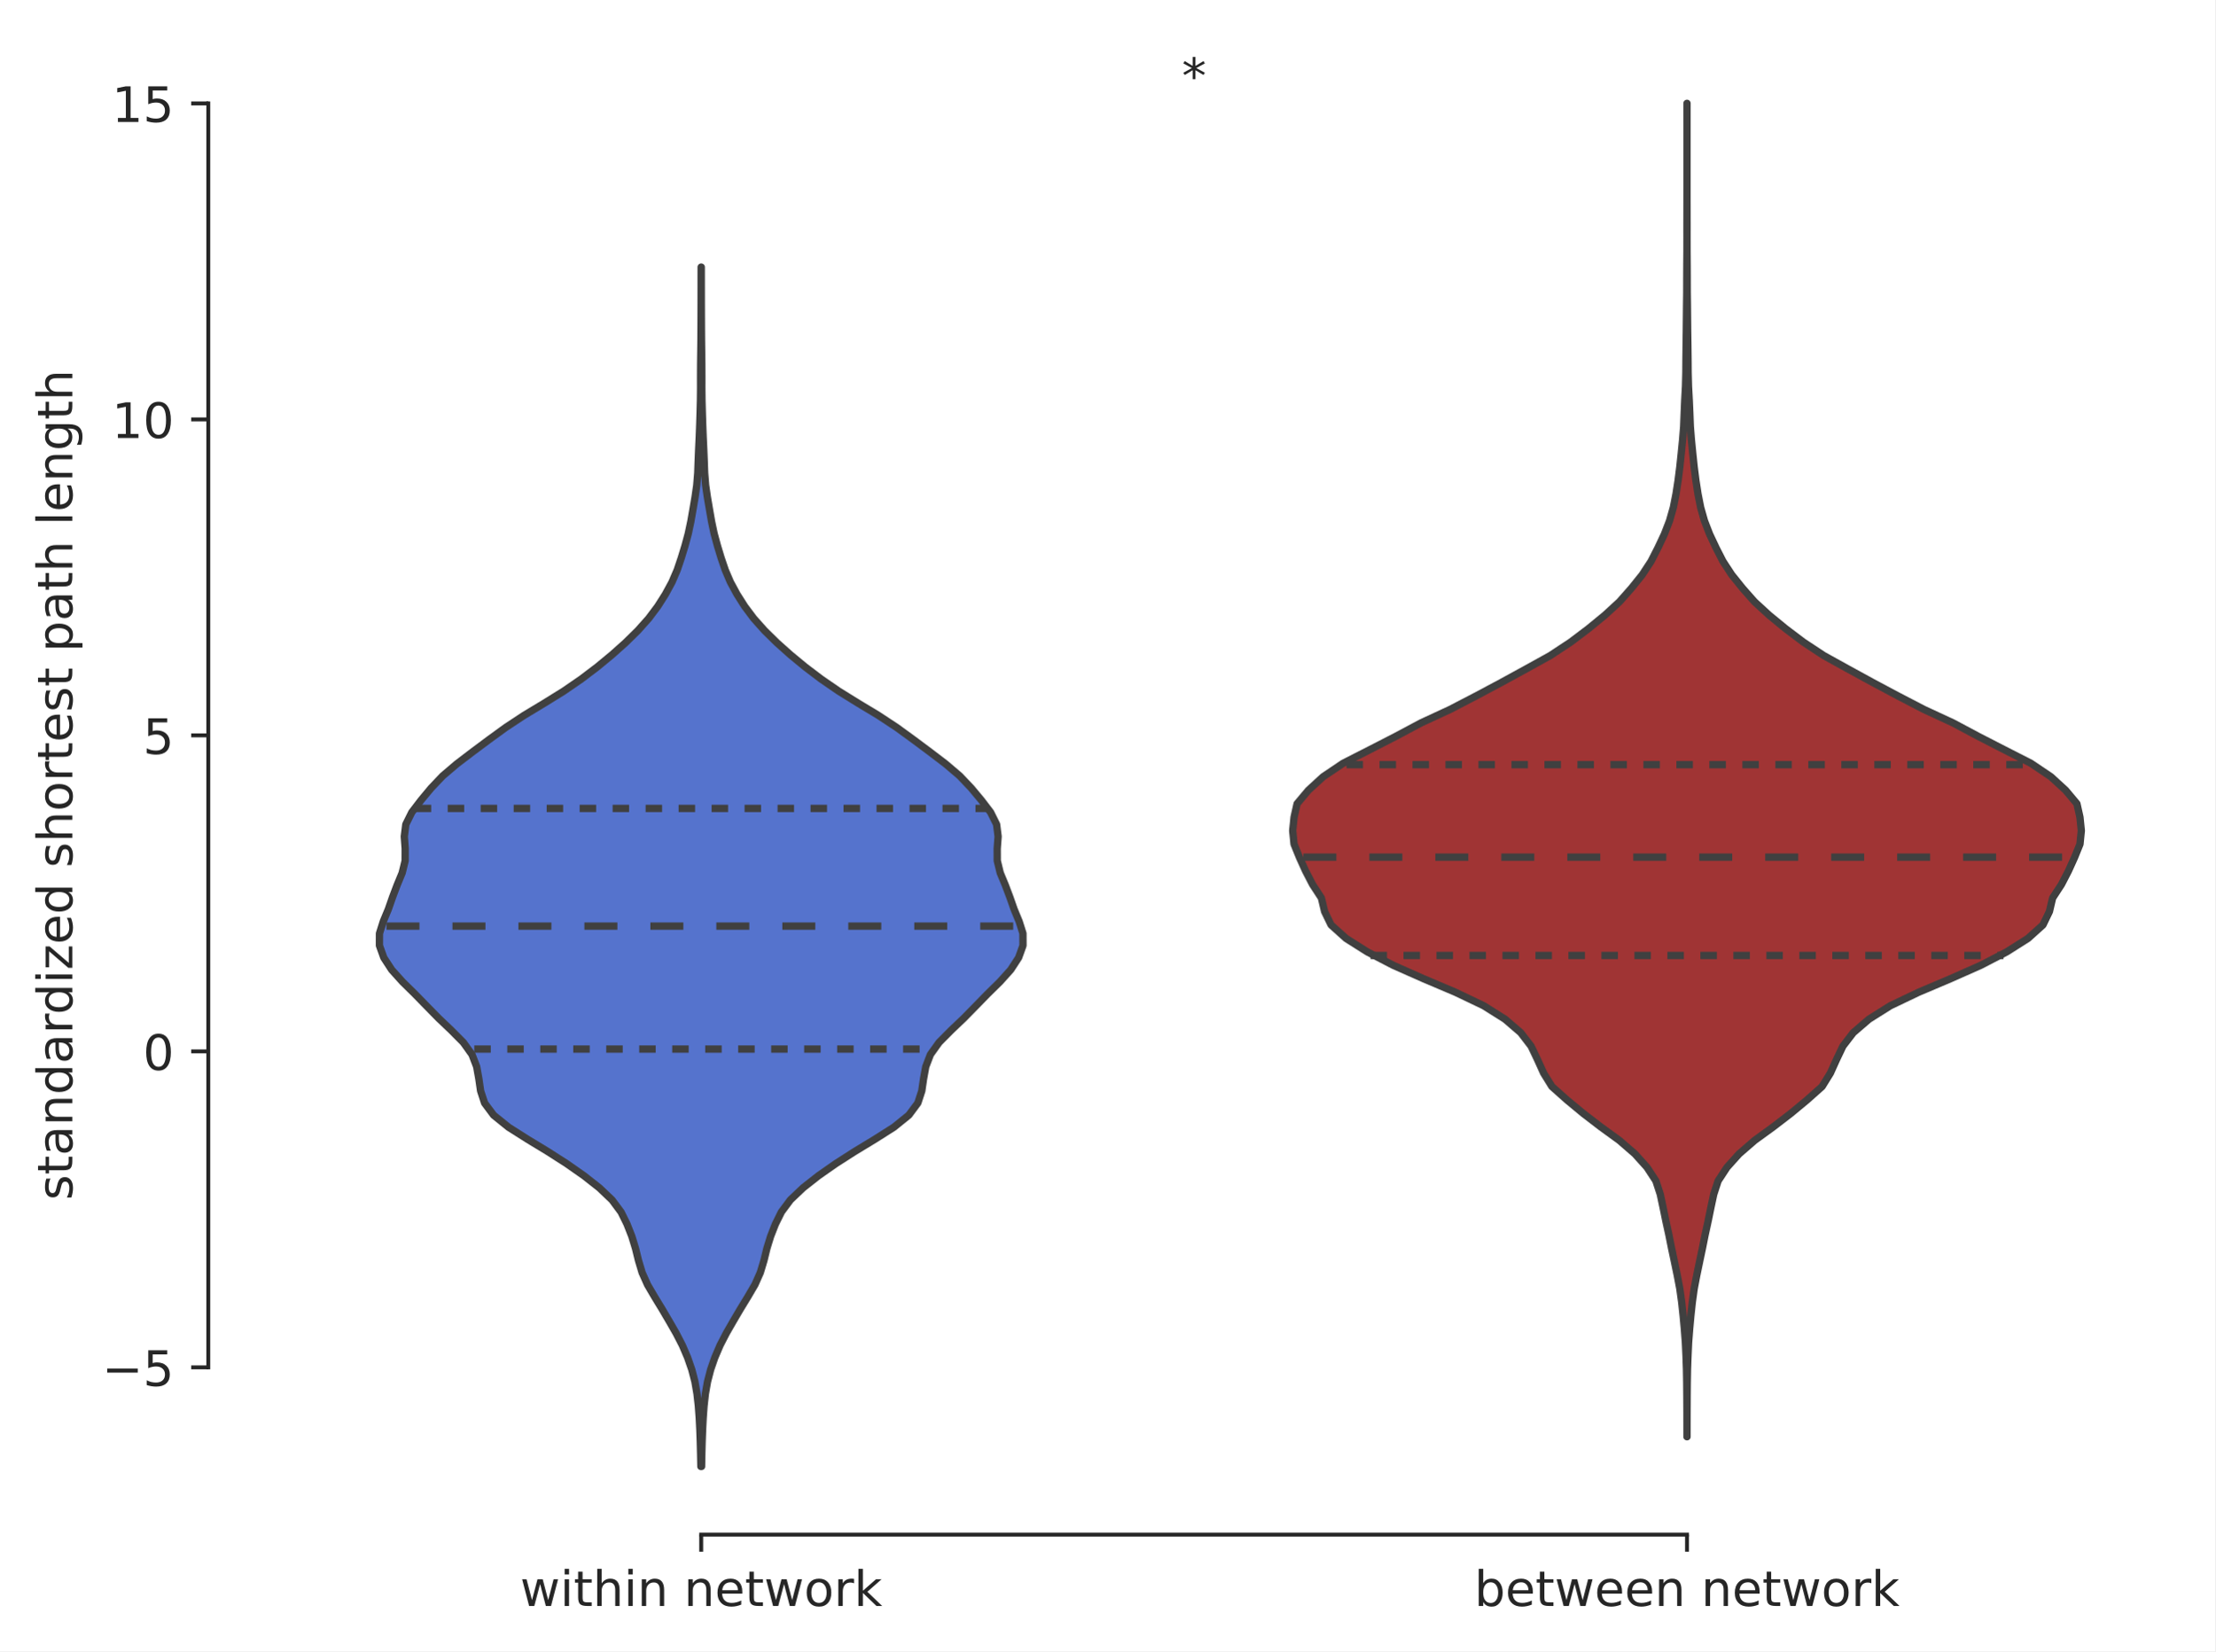
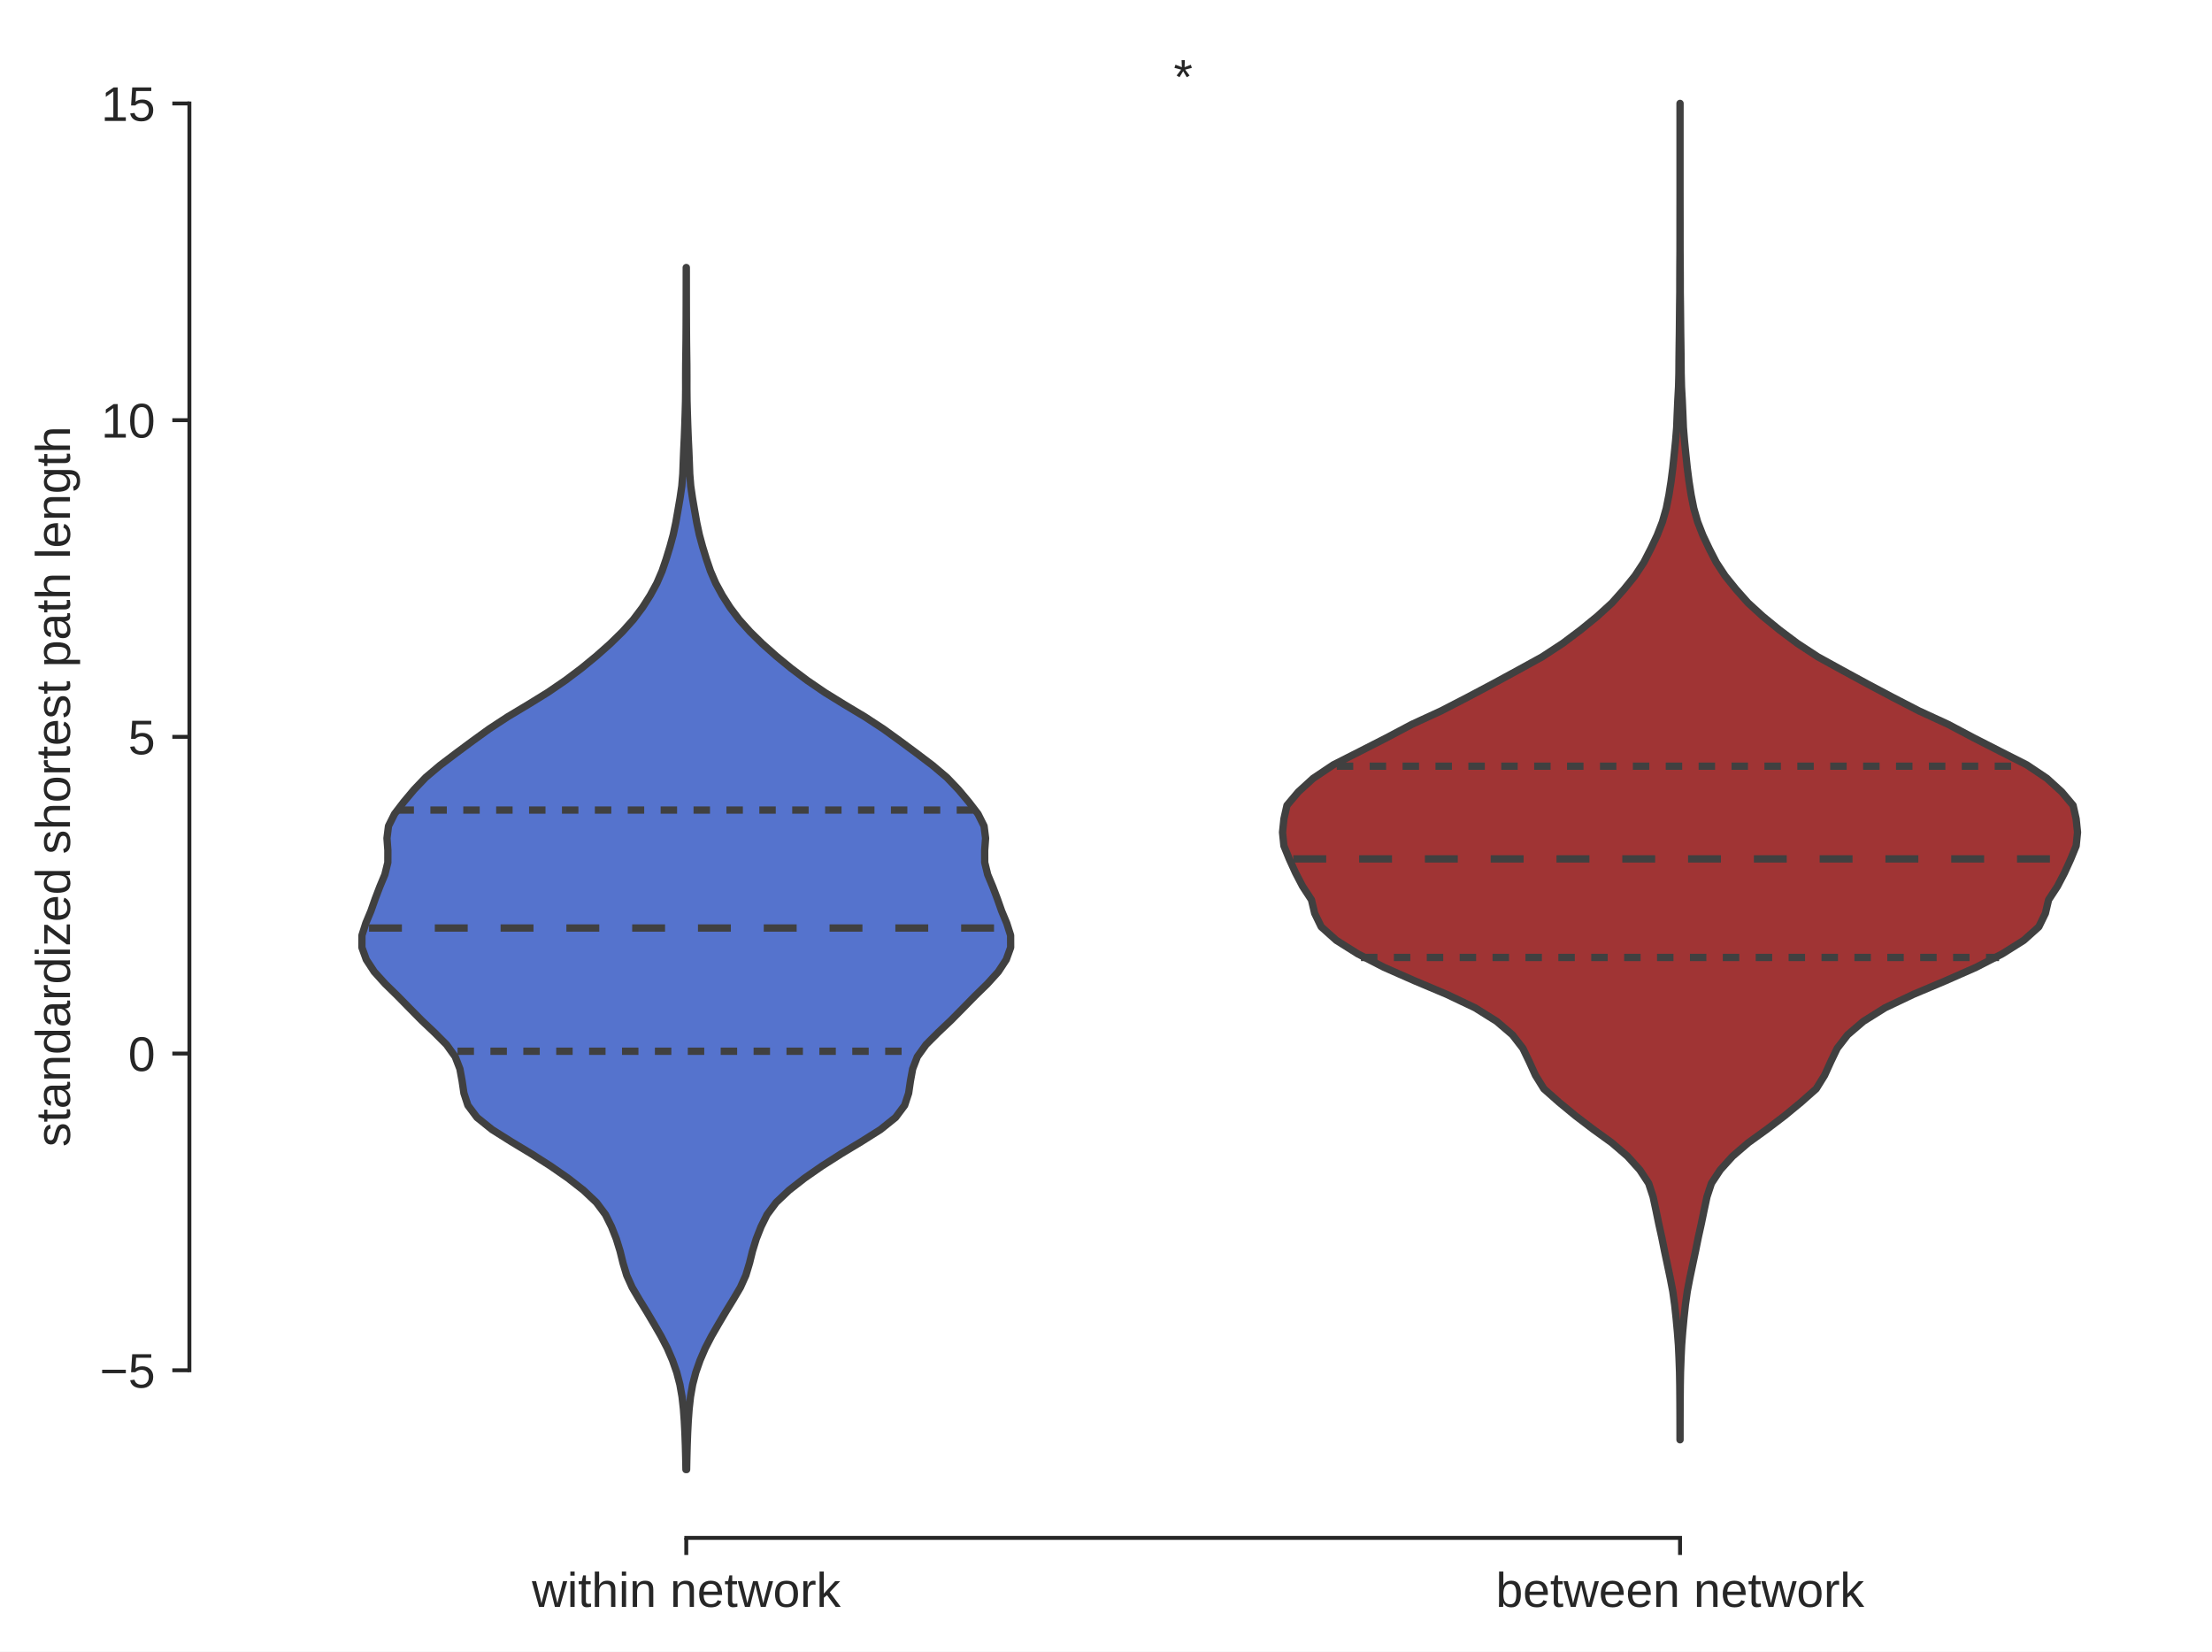
- <svg xmlns="http://www.w3.org/2000/svg" xmlns:xlink="http://www.w3.org/1999/xlink" height="337.998pt" version="1.1" viewBox="0 0 453.27 337.998" width="453.27pt">
+ <svg xmlns="http://www.w3.org/2000/svg" xmlns:xlink="http://www.w3.org/1999/xlink" height="338.905pt" version="1.1" viewBox="0 0 453.902 338.905" width="453.902pt">
  <defs>
    <style type="text/css">*{stroke-linecap:butt;stroke-linejoin:round;}</style>
  </defs>
  <g id="figure_1">
    <g id="patch_1">
-       <path d="M 0 337.998  L 453.27 337.998  L 453.27 0  L 0 0  z " style="fill:#ffffff;" />
+       <path d="M 0 338.905  L 453.902 338.905  L 453.902 0  L 0 0  z " style="fill:#ffffff;" />
    </g>
    <g id="axes_1">
      <g id="patch_2">
-         <path d="M 42.62 314.12  L 446.07 314.12  L 446.07 7.2  L 42.62 7.2  z " style="fill:#ffffff;" />
+         <path d="M 38.864 315.56  L 446.702 315.56  L 446.702 7.2  L 38.864 7.2  z " style="fill:#ffffff;" />
      </g>
      <g id="matplotlib.axis_1">
        <g id="xtick_1">
          <g id="line2d_1">
            <defs>
-               <path d="M 0 0  L 0 3.5  " id="m9a508ed580" style="stroke:#262626;stroke-width:0.8;" />
+               <path d="M 0 0  L 0 3.5  " id="mab8c14c3ce" style="stroke:#262626;stroke-width:0.8;" />
            </defs>
            <g>
-               <use style="fill:#262626;stroke:#262626;stroke-width:0.8;" x="143.483" xlink:href="#m9a508ed580" y="314.12" />
+               <use style="fill:#262626;stroke:#262626;stroke-width:0.8;" x="140.823" xlink:href="#mab8c14c3ce" y="315.56" />
            </g>
          </g>
          <g id="text_1">
-             <text style="fill:#262626;font-family:DejaVu Sans;font-size:10px;font-stretch:normal;font-style:normal;font-weight:normal;text-anchor:middle;" transform="rotate(-0, 143.4828, 328.7184)" x="143.483" y="328.718">within network</text>
+             <text style="fill:#262626;font-family:Arial;font-size:10px;font-stretch:normal;font-style:normal;font-weight:normal;text-anchor:middle;" transform="rotate(-0, 140.8234, 329.7178)" x="140.823" y="329.718">within network</text>
          </g>
        </g>
        <g id="xtick_2">
          <g id="line2d_2">
            <g>
-               <use style="fill:#262626;stroke:#262626;stroke-width:0.8;" x="345.208" xlink:href="#m9a508ed580" y="314.12" />
+               <use style="fill:#262626;stroke:#262626;stroke-width:0.8;" x="344.742" xlink:href="#mab8c14c3ce" y="315.56" />
            </g>
          </g>
          <g id="text_2">
-             <text style="fill:#262626;font-family:DejaVu Sans;font-size:10px;font-stretch:normal;font-style:normal;font-weight:normal;text-anchor:middle;" transform="rotate(-0, 345.2078, 328.7184)" x="345.208" y="328.718">between network</text>
+             <text style="fill:#262626;font-family:Arial;font-size:10px;font-stretch:normal;font-style:normal;font-weight:normal;text-anchor:middle;" transform="rotate(-0, 344.7422, 329.7178)" x="344.742" y="329.718">between network</text>
          </g>
        </g>
      </g>
      <g id="matplotlib.axis_2">
        <g id="ytick_1">
          <g id="line2d_3">
            <defs>
-               <path d="M 0 0  L -3.5 0  " id="md15465fdd8" style="stroke:#262626;stroke-width:0.8;" />
+               <path d="M 0 0  L -3.5 0  " id="m5ec5b11cb0" style="stroke:#262626;stroke-width:0.8;" />
            </defs>
            <g>
-               <use style="fill:#262626;stroke:#262626;stroke-width:0.8;" x="42.62" xlink:href="#md15465fdd8" y="279.883" />
+               <use style="fill:#262626;stroke:#262626;stroke-width:0.8;" x="38.864" xlink:href="#m5ec5b11cb0" y="281.162" />
            </g>
          </g>
          <g id="text_3">
-             <text style="fill:#262626;font-family:DejaVu Sans;font-size:10px;font-stretch:normal;font-style:normal;font-weight:normal;text-anchor:end;" transform="rotate(-0, 35.62031, 283.682)" x="35.62" y="283.682">−5</text>
+             <text style="fill:#262626;font-family:Arial;font-size:10px;font-stretch:normal;font-style:normal;font-weight:normal;text-anchor:end;" transform="rotate(-0, 31.86406, 284.7411)" x="31.864" y="284.741">−5</text>
          </g>
        </g>
        <g id="ytick_2">
          <g id="line2d_4">
            <g>
-               <use style="fill:#262626;stroke:#262626;stroke-width:0.8;" x="42.62" xlink:href="#md15465fdd8" y="215.203" />
+               <use style="fill:#262626;stroke:#262626;stroke-width:0.8;" x="38.864" xlink:href="#m5ec5b11cb0" y="216.179" />
            </g>
          </g>
          <g id="text_4">
-             <text style="fill:#262626;font-family:DejaVu Sans;font-size:10px;font-stretch:normal;font-style:normal;font-weight:normal;text-anchor:end;" transform="rotate(-0, 35.62031, 219.0026)" x="35.62" y="219.003">0</text>
+             <text style="fill:#262626;font-family:Arial;font-size:10px;font-stretch:normal;font-style:normal;font-weight:normal;text-anchor:end;" transform="rotate(-0, 31.86406, 219.7582)" x="31.864" y="219.758">0</text>
          </g>
        </g>
        <g id="ytick_3">
          <g id="line2d_5">
            <g>
-               <use style="fill:#262626;stroke:#262626;stroke-width:0.8;" x="42.62" xlink:href="#md15465fdd8" y="150.524" />
+               <use style="fill:#262626;stroke:#262626;stroke-width:0.8;" x="38.864" xlink:href="#m5ec5b11cb0" y="151.196" />
            </g>
          </g>
          <g id="text_5">
-             <text style="fill:#262626;font-family:DejaVu Sans;font-size:10px;font-stretch:normal;font-style:normal;font-weight:normal;text-anchor:end;" transform="rotate(-0, 35.62031, 154.3232)" x="35.62" y="154.323">5</text>
+             <text style="fill:#262626;font-family:Arial;font-size:10px;font-stretch:normal;font-style:normal;font-weight:normal;text-anchor:end;" transform="rotate(-0, 31.86406, 154.7753)" x="31.864" y="154.775">5</text>
          </g>
        </g>
        <g id="ytick_4">
          <g id="line2d_6">
            <g>
-               <use style="fill:#262626;stroke:#262626;stroke-width:0.8;" x="42.62" xlink:href="#md15465fdd8" y="85.845" />
+               <use style="fill:#262626;stroke:#262626;stroke-width:0.8;" x="38.864" xlink:href="#m5ec5b11cb0" y="86.214" />
            </g>
          </g>
          <g id="text_6">
-             <text style="fill:#262626;font-family:DejaVu Sans;font-size:10px;font-stretch:normal;font-style:normal;font-weight:normal;text-anchor:end;" transform="rotate(-0, 35.62031, 89.6438)" x="35.62" y="89.644">10</text>
+             <text style="fill:#262626;font-family:Arial;font-size:10px;font-stretch:normal;font-style:normal;font-weight:normal;text-anchor:end;" transform="rotate(-0, 31.86406, 89.79247)" x="31.864" y="89.792">10</text>
          </g>
        </g>
        <g id="ytick_5">
          <g id="line2d_7">
            <g>
-               <use style="fill:#262626;stroke:#262626;stroke-width:0.8;" x="42.62" xlink:href="#md15465fdd8" y="21.165" />
+               <use style="fill:#262626;stroke:#262626;stroke-width:0.8;" x="38.864" xlink:href="#m5ec5b11cb0" y="21.231" />
            </g>
          </g>
          <g id="text_7">
-             <text style="fill:#262626;font-family:DejaVu Sans;font-size:10px;font-stretch:normal;font-style:normal;font-weight:normal;text-anchor:end;" transform="rotate(-0, 35.62031, 24.96439)" x="35.62" y="24.964">15</text>
+             <text style="fill:#262626;font-family:Arial;font-size:10px;font-stretch:normal;font-style:normal;font-weight:normal;text-anchor:end;" transform="rotate(-0, 31.86406, 24.8096)" x="31.864" y="24.81">15</text>
          </g>
        </g>
        <g id="text_8">
-           <text style="fill:#262626;font-family:DejaVu Sans;font-size:10px;font-stretch:normal;font-style:normal;font-weight:normal;text-anchor:middle;" transform="rotate(-90, 14.79844, 160.66)" x="14.798" y="160.66">standardized shortest path length</text>
+           <text style="fill:#262626;font-family:Arial;font-size:10px;font-stretch:normal;font-style:normal;font-weight:normal;text-anchor:middle;" transform="rotate(-90, 14.35781, 161.38)" x="14.358" y="161.38">standardized shortest path length</text>
        </g>
      </g>
      <g id="PolyCollection_1">
        <defs>
-           <path d="M 143.553 -37.829  L 143.413 -37.829  L 143.362 -40.309  L 143.298 -42.789  L 143.208 -45.268  L 143.083 -47.748  L 142.902 -50.228  L 142.623 -52.708  L 142.193 -55.188  L 141.551 -57.667  L 140.688 -60.147  L 139.626 -62.627  L 138.348 -65.107  L 136.923 -67.586  L 135.466 -70.066  L 133.953 -72.546  L 132.5 -75.026  L 131.392 -77.506  L 130.647 -79.985  L 130.038 -82.465  L 129.278 -84.945  L 128.306 -87.425  L 127.081 -89.904  L 125.241 -92.384  L 122.635 -94.864  L 119.48 -97.344  L 115.935 -99.824  L 112.066 -102.303  L 107.98 -104.783  L 104.069 -107.263  L 100.999 -109.743  L 99.155 -112.223  L 98.343 -114.702  L 97.981 -117.182  L 97.531 -119.662  L 96.581 -122.142  L 94.81 -124.621  L 92.349 -127.101  L 89.746 -129.581  L 87.313 -132.061  L 84.898 -134.541  L 82.376 -137.02  L 80.144 -139.5  L 78.53 -141.98  L 77.638 -144.46  L 77.645 -146.94  L 78.432 -149.419  L 79.461 -151.899  L 80.328 -154.379  L 81.267 -156.859  L 82.294 -159.338  L 82.901 -161.818  L 82.909 -164.298  L 82.725 -166.778  L 83.035 -169.258  L 84.267 -171.737  L 86.162 -174.217  L 88.227 -176.697  L 90.58 -179.177  L 93.493 -181.656  L 96.747 -184.136  L 100.072 -186.616  L 103.48 -189.096  L 107.24 -191.576  L 111.355 -194.055  L 115.35 -196.535  L 118.955 -199.015  L 122.223 -201.495  L 125.226 -203.975  L 128.002 -206.454  L 130.522 -208.934  L 132.733 -211.414  L 134.593 -213.894  L 136.164 -216.373  L 137.507 -218.853  L 138.57 -221.333  L 139.41 -223.813  L 140.164 -226.293  L 140.836 -228.772  L 141.361 -231.252  L 141.793 -233.732  L 142.216 -236.212  L 142.576 -238.691  L 142.777 -241.171  L 142.868 -243.651  L 142.969 -246.131  L 143.087 -248.611  L 143.18 -251.09  L 143.26 -253.57  L 143.327 -256.05  L 143.354 -258.53  L 143.351 -261.01  L 143.362 -263.489  L 143.397 -265.969  L 143.428 -268.449  L 143.444 -270.929  L 143.455 -273.408  L 143.463 -275.888  L 143.467 -278.368  L 143.47 -280.848  L 143.472 -283.328  L 143.493 -283.328  L 143.493 -283.328  L 143.496 -280.848  L 143.498 -278.368  L 143.503 -275.888  L 143.51 -273.408  L 143.521 -270.929  L 143.538 -268.449  L 143.569 -265.969  L 143.603 -263.489  L 143.614 -261.01  L 143.612 -258.53  L 143.639 -256.05  L 143.706 -253.57  L 143.785 -251.09  L 143.879 -248.611  L 143.997 -246.131  L 144.098 -243.651  L 144.189 -241.171  L 144.39 -238.691  L 144.75 -236.212  L 145.172 -233.732  L 145.605 -231.252  L 146.129 -228.772  L 146.801 -226.293  L 147.556 -223.813  L 148.396 -221.333  L 149.458 -218.853  L 150.802 -216.373  L 152.373 -213.894  L 154.232 -211.414  L 156.443 -208.934  L 158.963 -206.454  L 161.739 -203.975  L 164.743 -201.495  L 168.011 -199.015  L 171.616 -196.535  L 175.61 -194.055  L 179.725 -191.576  L 183.486 -189.096  L 186.894 -186.616  L 190.219 -184.136  L 193.473 -181.656  L 196.385 -179.177  L 198.738 -176.697  L 200.804 -174.217  L 202.698 -171.737  L 203.93 -169.258  L 204.241 -166.778  L 204.056 -164.298  L 204.065 -161.818  L 204.672 -159.338  L 205.698 -156.859  L 206.638 -154.379  L 207.505 -151.899  L 208.534 -149.419  L 209.321 -146.94  L 209.328 -144.46  L 208.436 -141.98  L 206.821 -139.5  L 204.59 -137.02  L 202.067 -134.541  L 199.653 -132.061  L 197.219 -129.581  L 194.616 -127.101  L 192.155 -124.621  L 190.385 -122.142  L 189.435 -119.662  L 188.985 -117.182  L 188.622 -114.702  L 187.811 -112.223  L 185.966 -109.743  L 182.897 -107.263  L 178.986 -104.783  L 174.9 -102.303  L 171.031 -99.824  L 167.486 -97.344  L 164.331 -94.864  L 161.725 -92.384  L 159.884 -89.904  L 158.66 -87.425  L 157.688 -84.945  L 156.927 -82.465  L 156.318 -79.985  L 155.574 -77.506  L 154.465 -75.026  L 153.013 -72.546  L 151.5 -70.066  L 150.043 -67.586  L 148.618 -65.107  L 147.339 -62.627  L 146.278 -60.147  L 145.415 -57.667  L 144.773 -55.188  L 144.342 -52.708  L 144.064 -50.228  L 143.883 -47.748  L 143.758 -45.268  L 143.667 -42.789  L 143.603 -40.309  L 143.553 -37.829  z " id="m6d8520d099" style="stroke:#404040;stroke-width:1.5;" />
+           <path d="M 140.894 -37.362  L 140.753 -37.362  L 140.702 -39.853  L 140.637 -42.345  L 140.545 -44.836  L 140.419 -47.327  L 140.236 -49.819  L 139.955 -52.31  L 139.519 -54.802  L 138.87 -57.293  L 137.998 -59.784  L 136.925 -62.276  L 135.633 -64.767  L 134.192 -67.259  L 132.719 -69.75  L 131.19 -72.242  L 129.722 -74.733  L 128.601 -77.224  L 127.848 -79.716  L 127.233 -82.207  L 126.464 -84.699  L 125.482 -87.19  L 124.244 -89.681  L 122.383 -92.173  L 119.748 -94.664  L 116.559 -97.156  L 112.976 -99.647  L 109.065 -102.139  L 104.934 -104.63  L 100.981 -107.121  L 97.878 -109.613  L 96.013 -112.104  L 95.193 -114.596  L 94.827 -117.087  L 94.371 -119.578  L 93.411 -122.07  L 91.622 -124.561  L 89.134 -127.053  L 86.503 -129.544  L 84.042 -132.036  L 81.602 -134.527  L 79.052 -137.018  L 76.796 -139.51  L 75.164 -142.001  L 74.262 -144.493  L 74.27 -146.984  L 75.065 -149.475  L 76.105 -151.967  L 76.982 -154.458  L 77.931 -156.95  L 78.969 -159.441  L 79.583 -161.933  L 79.591 -164.424  L 79.405 -166.915  L 79.718 -169.407  L 80.964 -171.898  L 82.879 -174.39  L 84.967 -176.881  L 87.346 -179.373  L 90.29 -181.864  L 93.579 -184.355  L 96.94 -186.847  L 100.385 -189.338  L 104.187 -191.83  L 108.346 -194.321  L 112.384 -196.812  L 116.028 -199.304  L 119.332 -201.795  L 122.368 -204.287  L 125.175 -206.778  L 127.722 -209.27  L 129.957 -211.761  L 131.836 -214.252  L 133.425 -216.744  L 134.783 -219.235  L 135.857 -221.727  L 136.706 -224.218  L 137.469 -226.709  L 138.148 -229.201  L 138.679 -231.692  L 139.116 -234.184  L 139.543 -236.675  L 139.907 -239.167  L 140.11 -241.658  L 140.202 -244.149  L 140.304 -246.641  L 140.423 -249.132  L 140.517 -251.624  L 140.598 -254.115  L 140.666 -256.606  L 140.693 -259.098  L 140.69 -261.589  L 140.702 -264.081  L 140.737 -266.572  L 140.768 -269.064  L 140.785 -271.555  L 140.796 -274.046  L 140.803 -276.538  L 140.808 -279.029  L 140.811 -281.521  L 140.813 -284.012  L 140.834 -284.012  L 140.834 -284.012  L 140.836 -281.521  L 140.839 -279.029  L 140.844 -276.538  L 140.851 -274.046  L 140.862 -271.555  L 140.879 -269.064  L 140.91 -266.572  L 140.945 -264.081  L 140.956 -261.589  L 140.954 -259.098  L 140.981 -256.606  L 141.049 -254.115  L 141.129 -251.624  L 141.224 -249.132  L 141.343 -246.641  L 141.445 -244.149  L 141.537 -241.658  L 141.74 -239.167  L 142.104 -236.675  L 142.531 -234.184  L 142.968 -231.692  L 143.499 -229.201  L 144.178 -226.709  L 144.941 -224.218  L 145.79 -221.727  L 146.864 -219.235  L 148.222 -216.744  L 149.81 -214.252  L 151.69 -211.761  L 153.925 -209.27  L 156.472 -206.778  L 159.279 -204.287  L 162.315 -201.795  L 165.618 -199.304  L 169.263 -196.812  L 173.3 -194.321  L 177.46 -191.83  L 181.262 -189.338  L 184.706 -186.847  L 188.068 -184.355  L 191.357 -181.864  L 194.301 -179.373  L 196.68 -176.881  L 198.768 -174.39  L 200.683 -171.898  L 201.928 -169.407  L 202.242 -166.915  L 202.056 -164.424  L 202.064 -161.933  L 202.678 -159.441  L 203.715 -156.95  L 204.665 -154.458  L 205.542 -151.967  L 206.582 -149.475  L 207.377 -146.984  L 207.385 -144.493  L 206.483 -142.001  L 204.851 -139.51  L 202.595 -137.018  L 200.045 -134.527  L 197.605 -132.036  L 195.144 -129.544  L 192.513 -127.053  L 190.025 -124.561  L 188.236 -122.07  L 187.275 -119.578  L 186.82 -117.087  L 186.454 -114.596  L 185.633 -112.104  L 183.769 -109.613  L 180.666 -107.121  L 176.713 -104.63  L 172.582 -102.139  L 168.671 -99.647  L 165.088 -97.156  L 161.898 -94.664  L 159.264 -92.173  L 157.403 -89.681  L 156.165 -87.19  L 155.183 -84.699  L 154.414 -82.207  L 153.799 -79.716  L 153.046 -77.224  L 151.925 -74.733  L 150.457 -72.242  L 148.928 -69.75  L 147.455 -67.259  L 146.014 -64.767  L 144.722 -62.276  L 143.649 -59.784  L 142.777 -57.293  L 142.128 -54.802  L 141.692 -52.31  L 141.411 -49.819  L 141.228 -47.327  L 141.101 -44.836  L 141.01 -42.345  L 140.945 -39.853  L 140.894 -37.362  z " id="m3c698335fa" style="stroke:#404040;stroke-width:1.5;" />
        </defs>
-         <g clip-path="url(#pb3565a7fde)">
-           <use style="fill:#5573cd;stroke:#404040;stroke-width:1.5;" x="0" xlink:href="#m6d8520d099" y="337.998" />
+         <g clip-path="url(#pfc46ddc14d)">
+           <use style="fill:#5573cd;stroke:#404040;stroke-width:1.5;" x="0" xlink:href="#m3c698335fa" y="338.905" />
        </g>
      </g>
      <g id="PolyCollection_2">
        <defs>
-           <path d="M 345.212 -43.914  L 345.203 -43.914  L 345.2 -46.671  L 345.193 -49.428  L 345.177 -52.185  L 345.154 -54.942  L 345.108 -57.698  L 345.009 -60.455  L 344.882 -63.212  L 344.671 -65.969  L 344.416 -68.726  L 344.117 -71.483  L 343.734 -74.24  L 343.208 -76.997  L 342.631 -79.754  L 342.048 -82.511  L 341.498 -85.267  L 340.89 -88.024  L 340.328 -90.781  L 339.74 -93.538  L 338.836 -96.295  L 337.028 -99.052  L 334.553 -101.809  L 331.372 -104.566  L 327.578 -107.323  L 323.99 -110.08  L 320.663 -112.836  L 317.568 -115.593  L 315.864 -118.35  L 314.62 -121.107  L 313.303 -123.864  L 311.184 -126.621  L 307.98 -129.378  L 303.601 -132.135  L 297.832 -134.892  L 291.334 -137.649  L 285.117 -140.405  L 279.789 -143.162  L 275.436 -145.919  L 272.374 -148.676  L 271.044 -151.433  L 270.394 -154.19  L 268.594 -156.947  L 267.166 -159.704  L 265.917 -162.461  L 264.797 -165.218  L 264.518 -167.974  L 264.804 -170.731  L 265.422 -173.488  L 267.734 -176.245  L 270.739 -179.002  L 274.829 -181.759  L 280.239 -184.516  L 285.608 -187.273  L 290.778 -190.03  L 296.727 -192.787  L 302.034 -195.544  L 307.202 -198.3  L 312.243 -201.057  L 317.225 -203.814  L 321.401 -206.571  L 325.048 -209.328  L 328.407 -212.085  L 331.405 -214.842  L 333.838 -217.599  L 336.053 -220.356  L 337.856 -223.113  L 339.262 -225.869  L 340.563 -228.626  L 341.633 -231.383  L 342.415 -234.14  L 342.96 -236.897  L 343.388 -239.654  L 343.739 -242.411  L 344.028 -245.168  L 344.304 -247.925  L 344.527 -250.682  L 344.634 -253.438  L 344.754 -256.195  L 344.906 -258.952  L 344.977 -261.709  L 344.996 -264.466  L 345.029 -267.223  L 345.07 -269.98  L 345.097 -272.737  L 345.123 -275.494  L 345.158 -278.251  L 345.161 -281.007  L 345.173 -283.764  L 345.195 -286.521  L 345.199 -289.278  L 345.197 -292.035  L 345.202 -294.792  L 345.206 -297.549  L 345.208 -300.306  L 345.208 -303.063  L 345.208 -305.82  L 345.208 -308.577  L 345.208 -311.333  L 345.207 -314.09  L 345.205 -316.847  L 345.211 -316.847  L 345.211 -316.847  L 345.209 -314.09  L 345.208 -311.333  L 345.208 -308.577  L 345.208 -305.82  L 345.208 -303.063  L 345.208 -300.306  L 345.209 -297.549  L 345.214 -294.792  L 345.218 -292.035  L 345.217 -289.278  L 345.221 -286.521  L 345.242 -283.764  L 345.255 -281.007  L 345.257 -278.251  L 345.293 -275.494  L 345.318 -272.737  L 345.345 -269.98  L 345.386 -267.223  L 345.419 -264.466  L 345.439 -261.709  L 345.51 -258.952  L 345.661 -256.195  L 345.782 -253.438  L 345.889 -250.682  L 346.111 -247.925  L 346.387 -245.168  L 346.677 -242.411  L 347.028 -239.654  L 347.456 -236.897  L 348 -234.14  L 348.783 -231.383  L 349.852 -228.626  L 351.154 -225.869  L 352.559 -223.113  L 354.362 -220.356  L 356.578 -217.599  L 359.01 -214.842  L 362.009 -212.085  L 365.368 -209.328  L 369.015 -206.571  L 373.191 -203.814  L 378.172 -201.057  L 383.213 -198.3  L 388.381 -195.544  L 393.689 -192.787  L 399.638 -190.03  L 404.808 -187.273  L 410.177 -184.516  L 415.586 -181.759  L 419.676 -179.002  L 422.681 -176.245  L 424.994 -173.488  L 425.612 -170.731  L 425.898 -167.974  L 425.619 -165.218  L 424.499 -162.461  L 423.25 -159.704  L 421.822 -156.947  L 420.022 -154.19  L 419.372 -151.433  L 418.042 -148.676  L 414.979 -145.919  L 410.627 -143.162  L 405.299 -140.405  L 399.082 -137.649  L 392.584 -134.892  L 386.815 -132.135  L 382.435 -129.378  L 379.231 -126.621  L 377.113 -123.864  L 375.796 -121.107  L 374.552 -118.35  L 372.848 -115.593  L 369.752 -112.836  L 366.426 -110.08  L 362.837 -107.323  L 359.043 -104.566  L 355.863 -101.809  L 353.387 -99.052  L 351.58 -96.295  L 350.676 -93.538  L 350.088 -90.781  L 349.525 -88.024  L 348.918 -85.267  L 348.368 -82.511  L 347.785 -79.754  L 347.208 -76.997  L 346.682 -74.24  L 346.298 -71.483  L 345.999 -68.726  L 345.745 -65.969  L 345.533 -63.212  L 345.407 -60.455  L 345.308 -57.698  L 345.261 -54.942  L 345.238 -52.185  L 345.223 -49.428  L 345.216 -46.671  L 345.212 -43.914  z " id="mae0295d480" style="stroke:#404040;stroke-width:1.5;" />
+           <path d="M 344.747 -43.475  L 344.738 -43.475  L 344.734 -46.245  L 344.727 -49.015  L 344.711 -51.785  L 344.688 -54.554  L 344.641 -57.324  L 344.541 -60.094  L 344.413 -62.864  L 344.2 -65.634  L 343.942 -68.404  L 343.64 -71.173  L 343.252 -73.943  L 342.721 -76.713  L 342.137 -79.483  L 341.548 -82.253  L 340.992 -85.023  L 340.378 -87.792  L 339.809 -90.562  L 339.215 -93.332  L 338.301 -96.102  L 336.474 -98.872  L 333.971 -101.642  L 330.756 -104.412  L 326.921 -107.181  L 323.294 -109.951  L 319.931 -112.721  L 316.801 -115.491  L 315.079 -118.261  L 313.822 -121.031  L 312.49 -123.8  L 310.349 -126.57  L 307.11 -129.34  L 302.682 -132.11  L 296.851 -134.88  L 290.282 -137.65  L 283.998 -140.419  L 278.612 -143.189  L 274.212 -145.959  L 271.116 -148.729  L 269.772 -151.499  L 269.115 -154.269  L 267.295 -157.038  L 265.851 -159.808  L 264.589 -162.578  L 263.457 -165.348  L 263.175 -168.118  L 263.464 -170.888  L 264.089 -173.657  L 266.426 -176.427  L 269.464 -179.197  L 273.598 -181.967  L 279.066 -184.737  L 284.494 -187.507  L 289.72 -190.276  L 295.734 -193.046  L 301.099 -195.816  L 306.323 -198.586  L 311.419 -201.356  L 316.455 -204.126  L 320.676 -206.895  L 324.363 -209.665  L 327.759 -212.435  L 330.79 -215.205  L 333.249 -217.975  L 335.488 -220.745  L 337.311 -223.514  L 338.732 -226.284  L 340.047 -229.054  L 341.128 -231.824  L 341.919 -234.594  L 342.47 -237.364  L 342.902 -240.134  L 343.258 -242.903  L 343.55 -245.673  L 343.829 -248.443  L 344.054 -251.213  L 344.162 -253.983  L 344.284 -256.753  L 344.437 -259.522  L 344.508 -262.292  L 344.528 -265.062  L 344.562 -267.832  L 344.603 -270.602  L 344.63 -273.372  L 344.656 -276.141  L 344.692 -278.911  L 344.695 -281.681  L 344.707 -284.451  L 344.729 -287.221  L 344.733 -289.991  L 344.732 -292.76  L 344.736 -295.53  L 344.74 -298.3  L 344.742 -301.07  L 344.742 -303.84  L 344.742 -306.61  L 344.742 -309.379  L 344.742 -312.149  L 344.741 -314.919  L 344.739 -317.689  L 344.745 -317.689  L 344.745 -317.689  L 344.743 -314.919  L 344.742 -312.149  L 344.742 -309.379  L 344.742 -306.61  L 344.742 -303.84  L 344.742 -301.07  L 344.744 -298.3  L 344.748 -295.53  L 344.753 -292.76  L 344.751 -289.991  L 344.755 -287.221  L 344.777 -284.451  L 344.79 -281.681  L 344.792 -278.911  L 344.828 -276.141  L 344.854 -273.372  L 344.881 -270.602  L 344.923 -267.832  L 344.956 -265.062  L 344.976 -262.292  L 345.047 -259.522  L 345.201 -256.753  L 345.322 -253.983  L 345.431 -251.213  L 345.656 -248.443  L 345.934 -245.673  L 346.227 -242.903  L 346.582 -240.134  L 347.015 -237.364  L 347.565 -234.594  L 348.356 -231.824  L 349.437 -229.054  L 350.753 -226.284  L 352.174 -223.514  L 353.996 -220.745  L 356.236 -217.975  L 358.695 -215.205  L 361.726 -212.435  L 365.121 -209.665  L 368.808 -206.895  L 373.03 -204.126  L 378.065 -201.356  L 383.161 -198.586  L 388.385 -195.816  L 393.75 -193.046  L 399.764 -190.276  L 404.991 -187.507  L 410.418 -184.737  L 415.886 -181.967  L 420.021 -179.197  L 423.058 -176.427  L 425.396 -173.657  L 426.02 -170.888  L 426.31 -168.118  L 426.027 -165.348  L 424.895 -162.578  L 423.633 -159.808  L 422.189 -157.038  L 420.37 -154.269  L 419.713 -151.499  L 418.368 -148.729  L 415.272 -145.959  L 410.872 -143.189  L 405.487 -140.419  L 399.202 -137.65  L 392.633 -134.88  L 386.802 -132.11  L 382.375 -129.34  L 379.136 -126.57  L 376.994 -123.8  L 375.663 -121.031  L 374.405 -118.261  L 372.683 -115.491  L 369.553 -112.721  L 366.191 -109.951  L 362.563 -107.181  L 358.728 -104.412  L 355.513 -101.642  L 353.011 -98.872  L 351.183 -96.102  L 350.27 -93.332  L 349.675 -90.562  L 349.107 -87.792  L 348.493 -85.023  L 347.936 -82.253  L 347.347 -79.483  L 346.764 -76.713  L 346.232 -73.943  L 345.845 -71.173  L 345.542 -68.404  L 345.285 -65.634  L 345.071 -62.864  L 344.944 -60.094  L 344.843 -57.324  L 344.796 -54.554  L 344.773 -51.785  L 344.758 -49.015  L 344.75 -46.245  L 344.747 -43.475  z " id="mcbb4510a9d" style="stroke:#404040;stroke-width:1.5;" />
        </defs>
-         <g clip-path="url(#pb3565a7fde)">
-           <use style="fill:#a03434;stroke:#404040;stroke-width:1.5;" x="0" xlink:href="#mae0295d480" y="337.998" />
+         <g clip-path="url(#pfc46ddc14d)">
+           <use style="fill:#a03434;stroke:#404040;stroke-width:1.5;" x="0" xlink:href="#mcbb4510a9d" y="338.905" />
        </g>
      </g>
      <g id="line2d_8">
-         <path clip-path="url(#pb3565a7fde)" d="M 97.05 214.73  L 189.916 214.73  " style="fill:none;stroke:#404040;stroke-dasharray:3.375,3.375;stroke-dashoffset:0;stroke-width:1.5;" />
+         <path clip-path="url(#pfc46ddc14d)" d="M 93.885 215.704  L 187.762 215.704  " style="fill:none;stroke:#404040;stroke-dasharray:3.375,3.375;stroke-dashoffset:0;stroke-width:1.5;" />
      </g>
      <g id="line2d_9">
-         <path clip-path="url(#pb3565a7fde)" d="M 79.082 189.561  L 207.883 189.561  " style="fill:none;stroke:#404040;stroke-dasharray:6.75,6.75;stroke-dashoffset:0;stroke-width:1.5;" />
+         <path clip-path="url(#pfc46ddc14d)" d="M 75.723 190.416  L 205.924 190.416  " style="fill:none;stroke:#404040;stroke-dasharray:6.75,6.75;stroke-dashoffset:0;stroke-width:1.5;" />
      </g>
      <g id="line2d_10">
-         <path clip-path="url(#pb3565a7fde)" d="M 84.859 165.476  L 202.106 165.476  " style="fill:none;stroke:#404040;stroke-dasharray:3.375,3.375;stroke-dashoffset:0;stroke-width:1.5;" />
+         <path clip-path="url(#pfc46ddc14d)" d="M 81.563 166.219  L 200.084 166.219  " style="fill:none;stroke:#404040;stroke-dasharray:3.375,3.375;stroke-dashoffset:0;stroke-width:1.5;" />
      </g>
      <g id="line2d_11">
-         <path clip-path="url(#pb3565a7fde)" d="M 280.443 195.574  L 409.972 195.574  " style="fill:none;stroke:#404040;stroke-dasharray:3.375,3.375;stroke-dashoffset:0;stroke-width:1.5;" />
+         <path clip-path="url(#pfc46ddc14d)" d="M 279.273 196.458  L 410.211 196.458  " style="fill:none;stroke:#404040;stroke-dasharray:3.375,3.375;stroke-dashoffset:0;stroke-width:1.5;" />
      </g>
      <g id="line2d_12">
-         <path clip-path="url(#pb3565a7fde)" d="M 266.71 175.447  L 423.706 175.447  " style="fill:none;stroke:#404040;stroke-dasharray:6.75,6.75;stroke-dashoffset:0;stroke-width:1.5;" />
+         <path clip-path="url(#pfc46ddc14d)" d="M 265.391 176.237  L 424.094 176.237  " style="fill:none;stroke:#404040;stroke-dasharray:6.75,6.75;stroke-dashoffset:0;stroke-width:1.5;" />
      </g>
      <g id="line2d_13">
-         <path clip-path="url(#pb3565a7fde)" d="M 275.533 156.512  L 414.883 156.512  " style="fill:none;stroke:#404040;stroke-dasharray:3.375,3.375;stroke-dashoffset:0;stroke-width:1.5;" />
+         <path clip-path="url(#pfc46ddc14d)" d="M 274.31 157.213  L 415.175 157.213  " style="fill:none;stroke:#404040;stroke-dasharray:3.375,3.375;stroke-dashoffset:0;stroke-width:1.5;" />
      </g>
      <g id="patch_3">
-         <path d="M 42.62 279.883  L 42.62 21.165  " style="fill:none;stroke:#262626;stroke-linecap:square;stroke-linejoin:miter;stroke-width:0.8;" />
+         <path d="M 38.864 281.162  L 38.864 21.231  " style="fill:none;stroke:#262626;stroke-linecap:square;stroke-linejoin:miter;stroke-width:0.8;" />
      </g>
      <g id="patch_4">
-         <path d="M 143.483 314.12  L 345.208 314.12  " style="fill:none;stroke:#262626;stroke-linecap:square;stroke-linejoin:miter;stroke-width:0.8;" />
+         <path d="M 140.823 315.56  L 344.742 315.56  " style="fill:none;stroke:#262626;stroke-linecap:square;stroke-linejoin:miter;stroke-width:0.8;" />
      </g>
      <g id="text_9">
-         <text style="fill:#262626;font-family:DejaVu Sans;font-size:10px;font-stretch:normal;font-style:normal;font-weight:normal;text-anchor:middle;" transform="rotate(-0, 244.3453, 19.07122)" x="244.345" y="19.071">*</text>
+         <text style="fill:#262626;font-family:Arial;font-size:10px;font-stretch:normal;font-style:normal;font-weight:normal;text-anchor:middle;" transform="rotate(-0, 242.7828, 19.22886)" x="242.783" y="19.229">*</text>
      </g>
    </g>
  </g>
  <defs>
-     <clipPath id="pb3565a7fde">
-       <rect height="306.92" width="403.45" x="42.62" y="7.2" />
+     <clipPath id="pfc46ddc14d">
+       <rect height="308.36" width="407.837" x="38.864" y="7.2" />
    </clipPath>
  </defs>
</svg>
